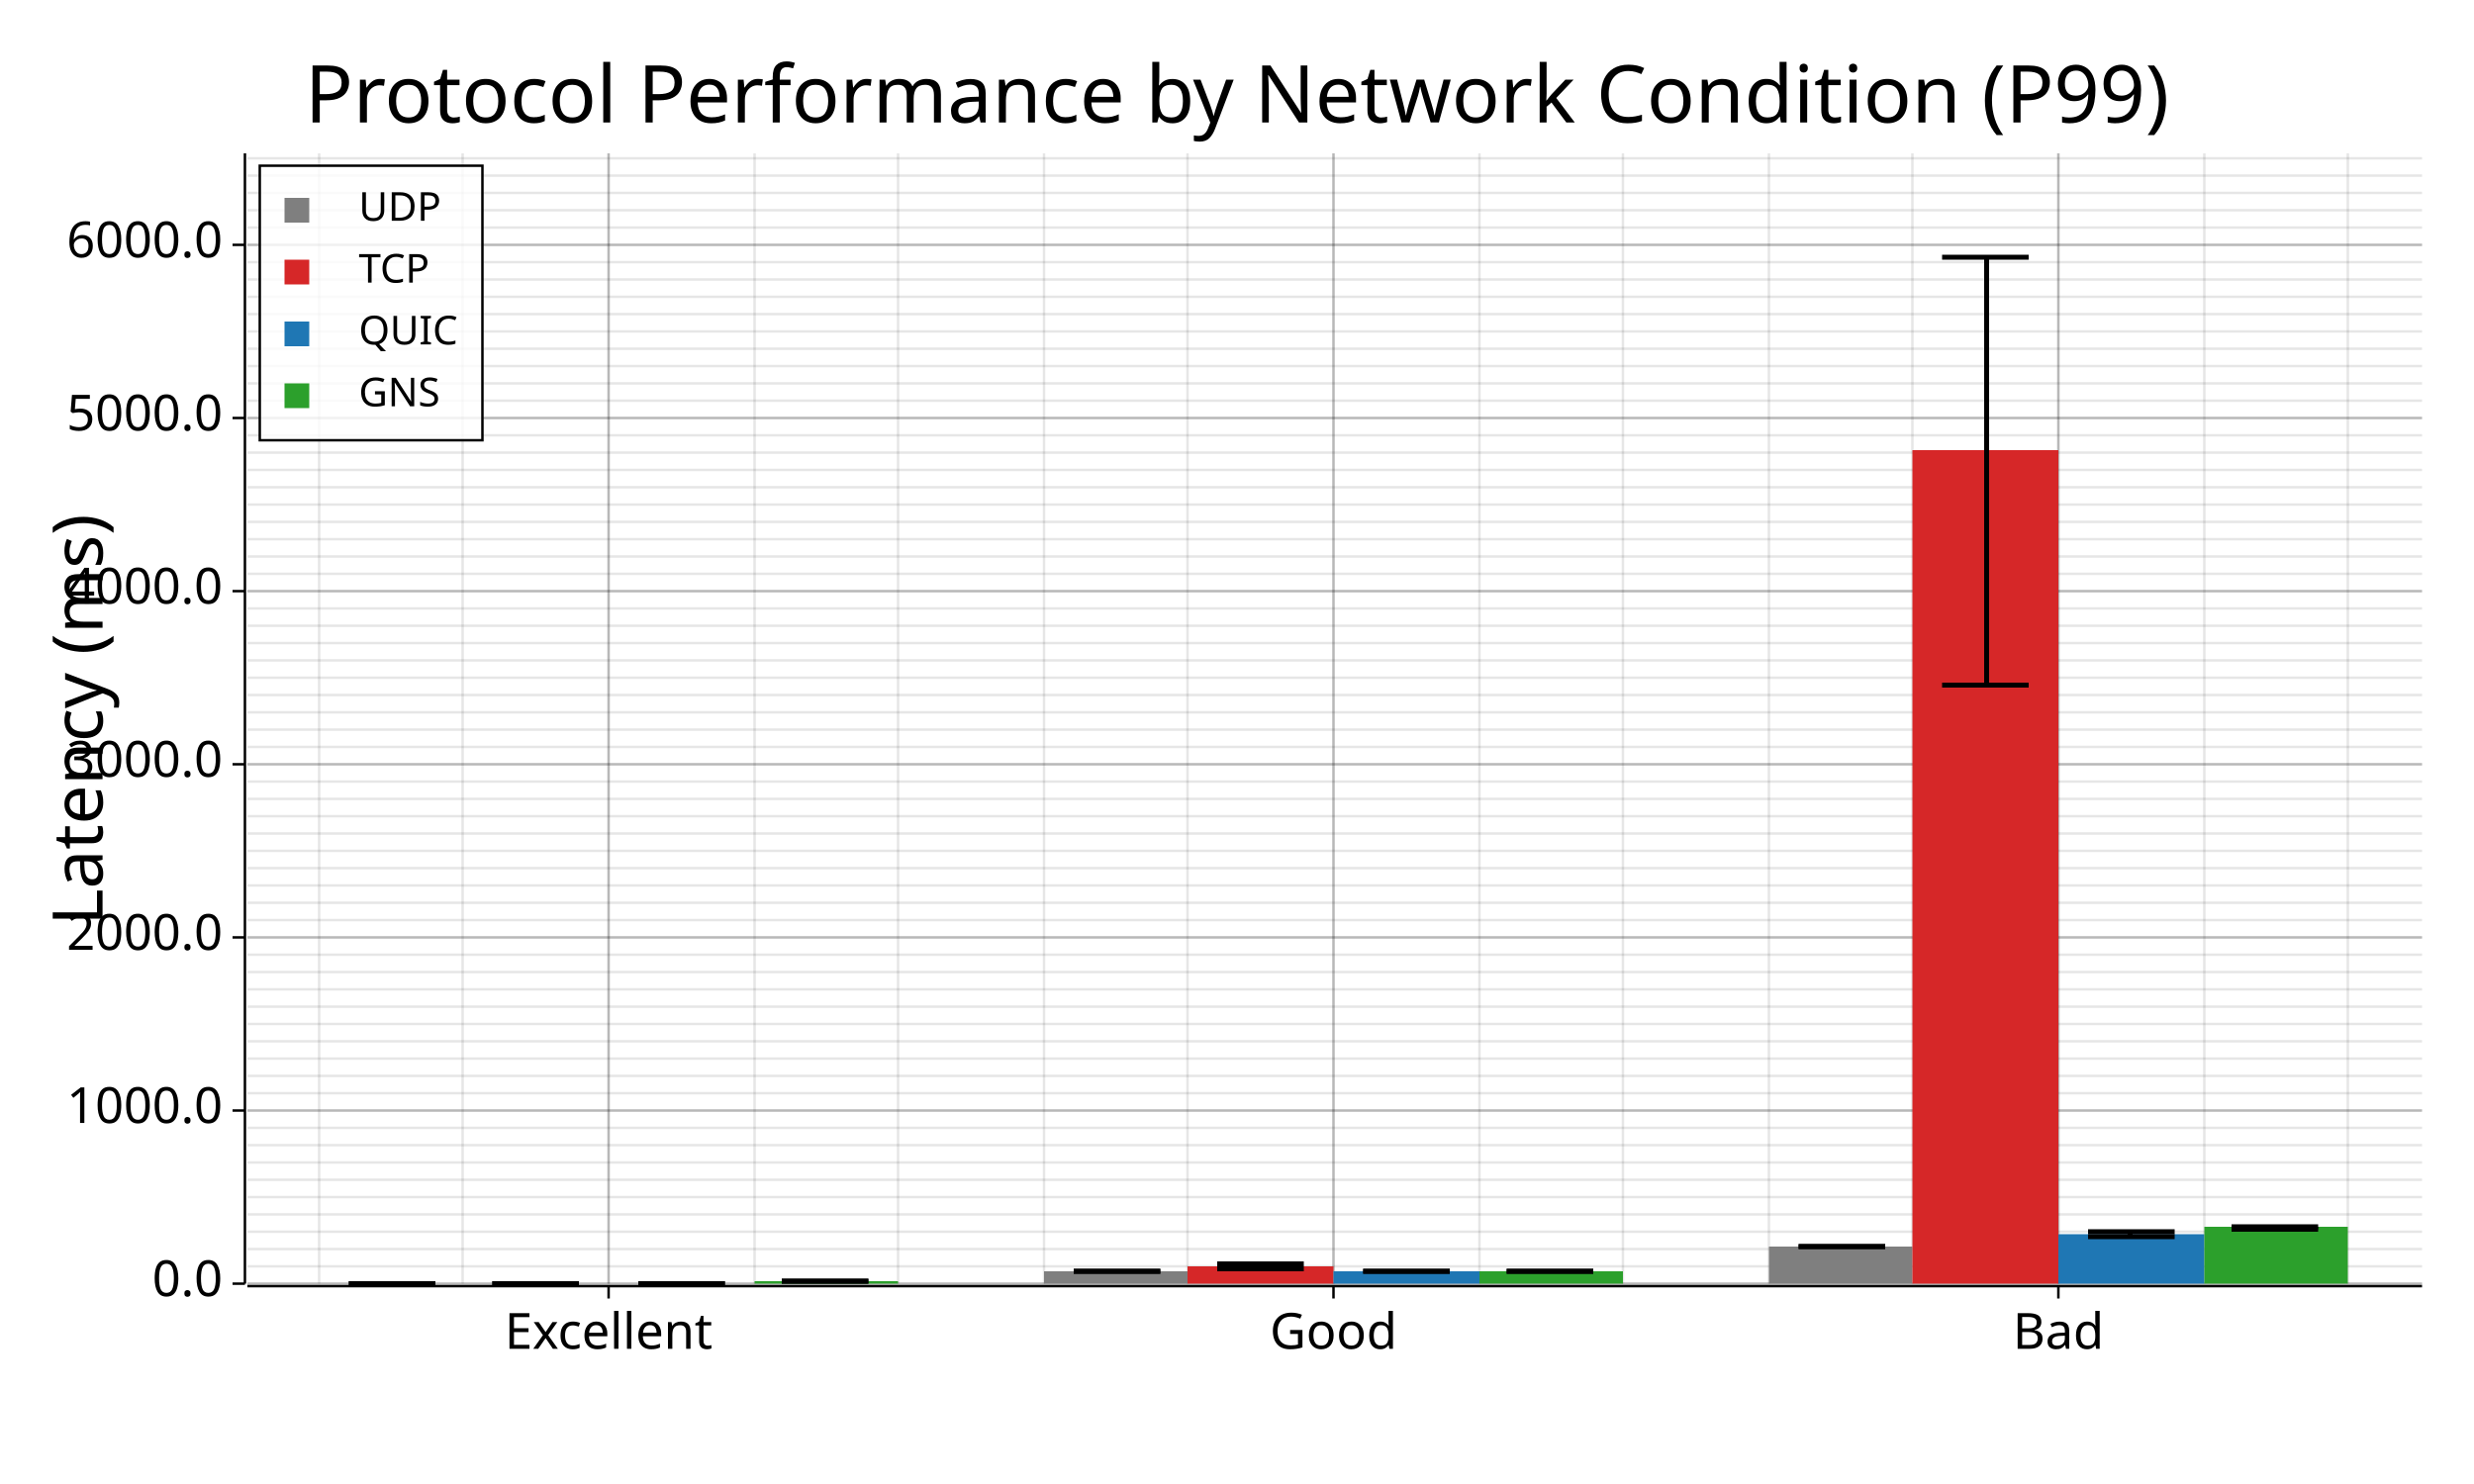
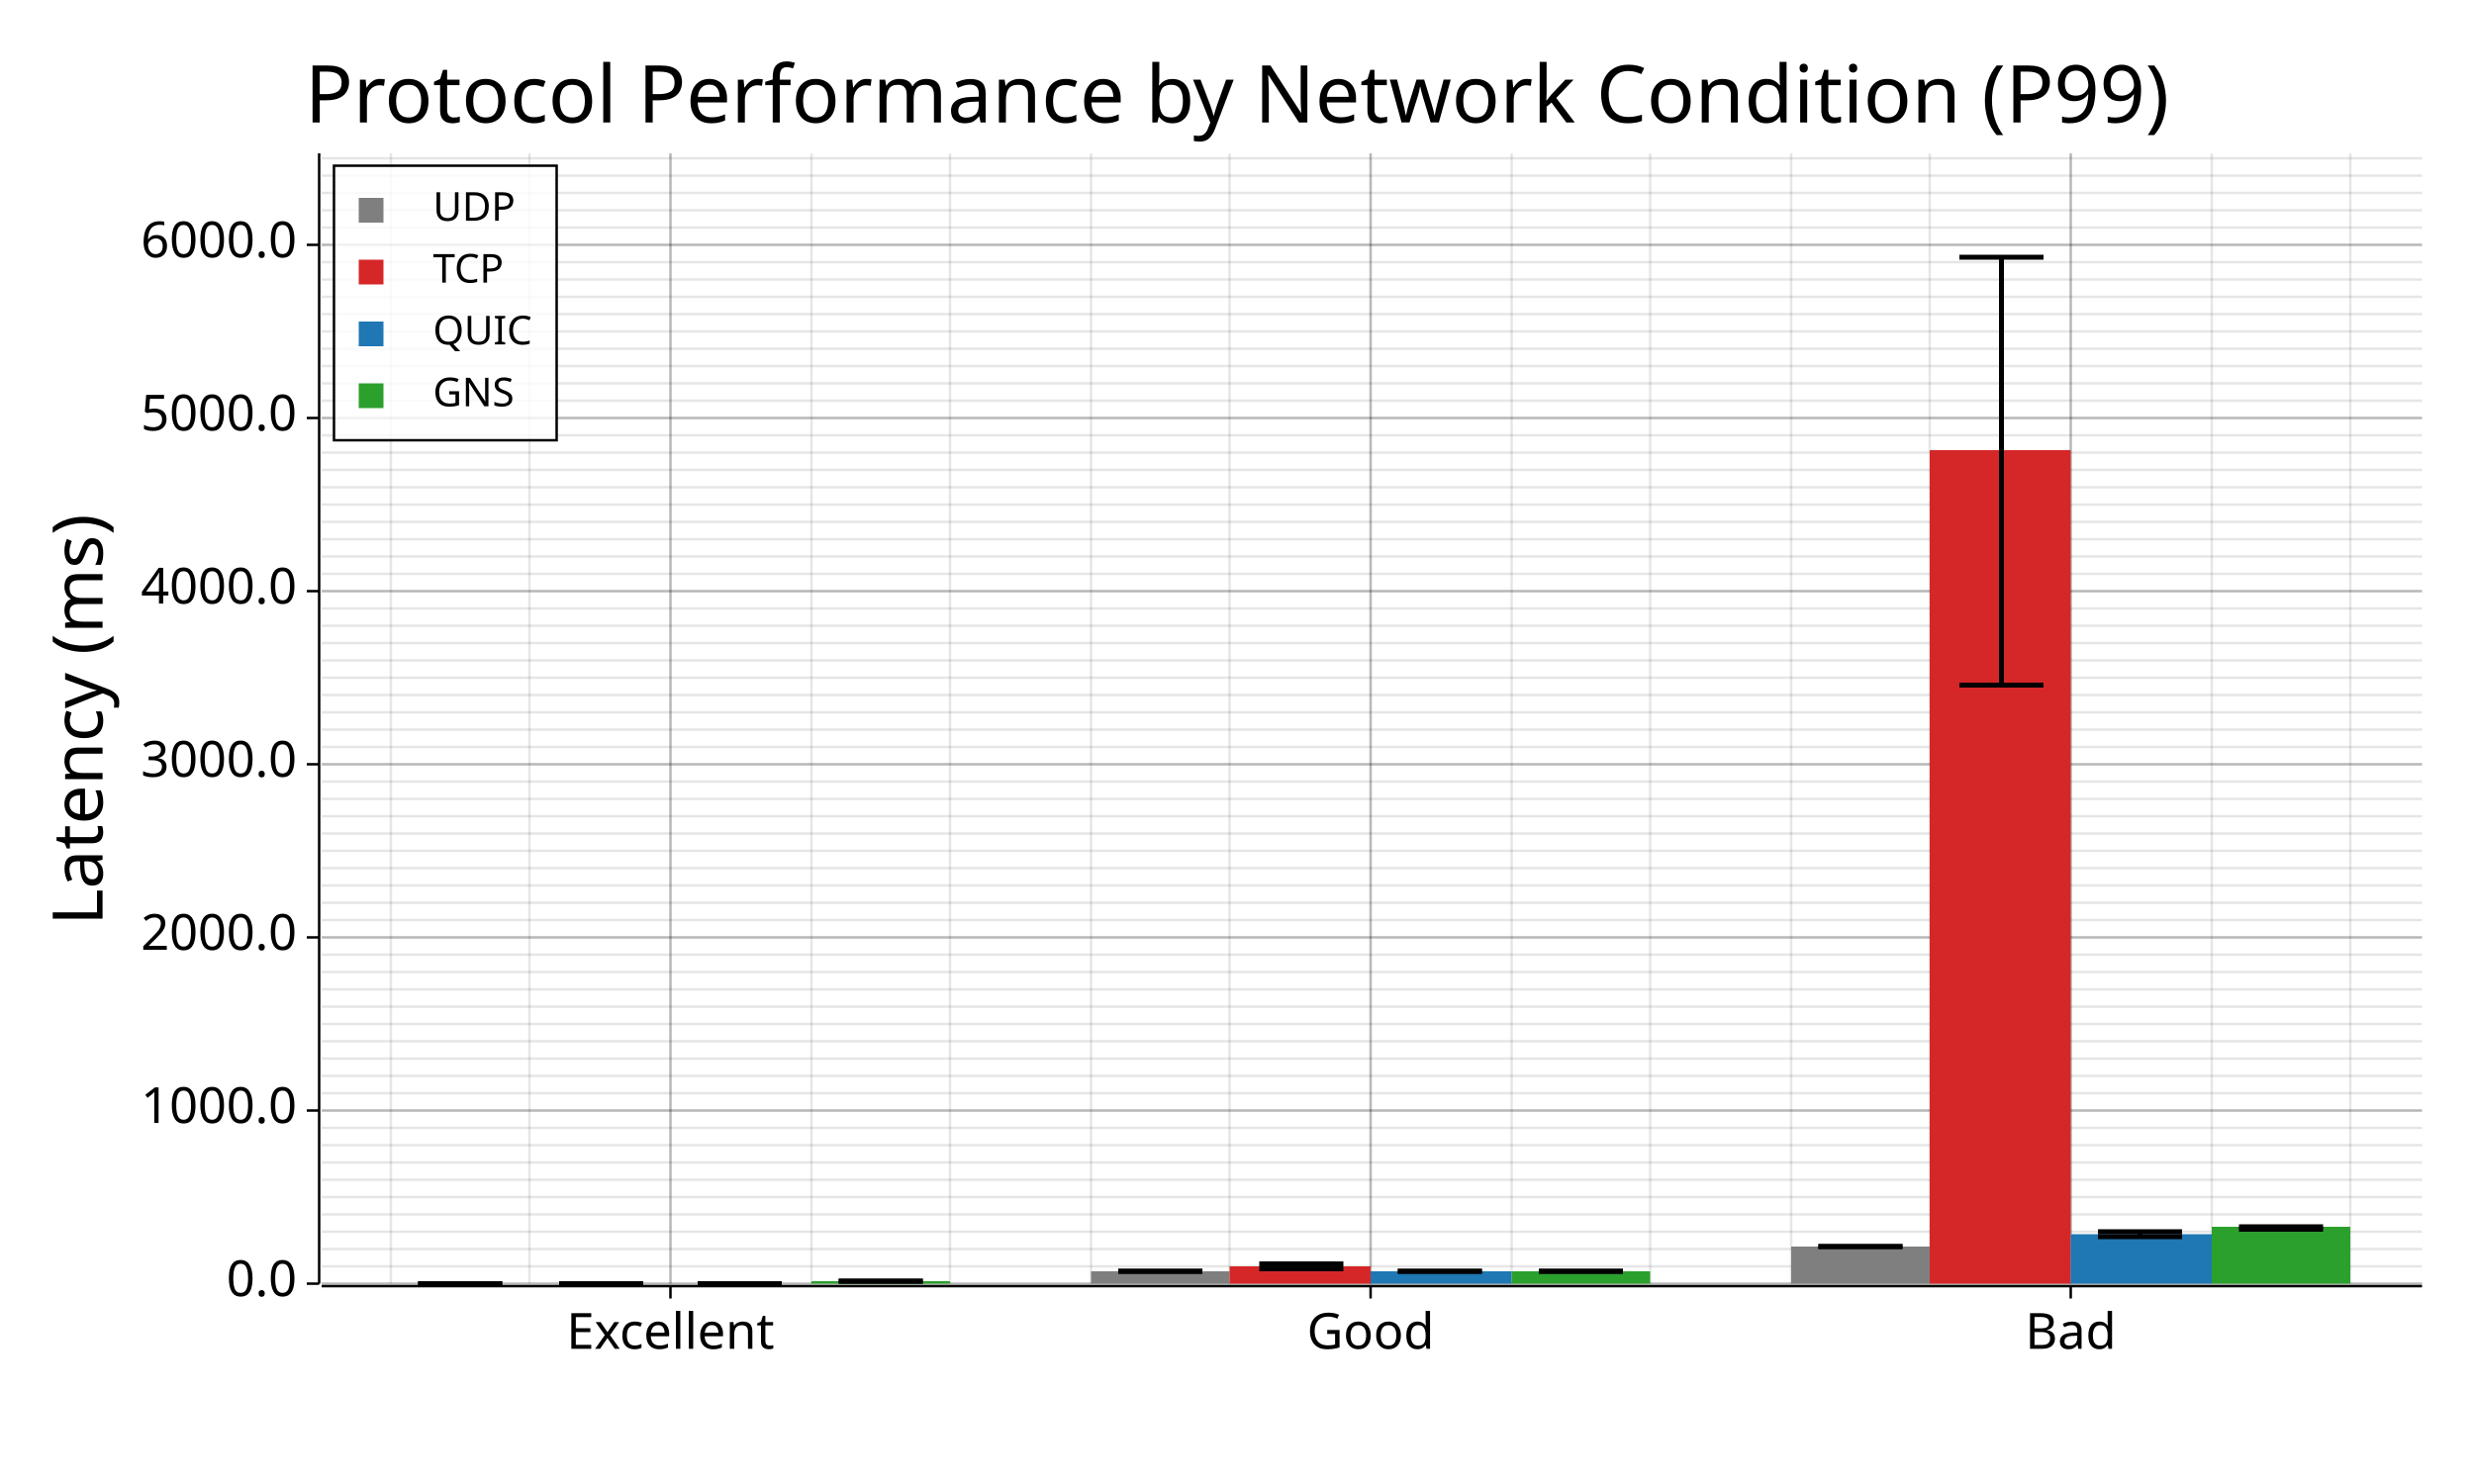
<svg xmlns="http://www.w3.org/2000/svg" width="1000" height="600" viewBox="0 0 1000 600">
  <rect x="0" y="0" width="1000" height="600" opacity="1" fill="#FFFFFF" stroke="none" />
  <text x="500" y="25" dy="0.76em" text-anchor="middle" font-family="sans-serif" font-size="32.258" opacity="1" fill="#000000">
Protocol Performance by Network Condition (P99)
</text>
-   <line opacity="0.1" stroke="#000000" stroke-width="1" x1="129" y1="519" x2="129" y2="62" />
-   <line opacity="0.1" stroke="#000000" stroke-width="1" x1="187" y1="519" x2="187" y2="62" />
-   <line opacity="0.1" stroke="#000000" stroke-width="1" x1="246" y1="519" x2="246" y2="62" />
-   <line opacity="0.1" stroke="#000000" stroke-width="1" x1="305" y1="519" x2="305" y2="62" />
-   <line opacity="0.1" stroke="#000000" stroke-width="1" x1="363" y1="519" x2="363" y2="62" />
-   <line opacity="0.1" stroke="#000000" stroke-width="1" x1="422" y1="519" x2="422" y2="62" />
-   <line opacity="0.1" stroke="#000000" stroke-width="1" x1="480" y1="519" x2="480" y2="62" />
-   <line opacity="0.1" stroke="#000000" stroke-width="1" x1="539" y1="519" x2="539" y2="62" />
-   <line opacity="0.1" stroke="#000000" stroke-width="1" x1="598" y1="519" x2="598" y2="62" />
-   <line opacity="0.1" stroke="#000000" stroke-width="1" x1="656" y1="519" x2="656" y2="62" />
-   <line opacity="0.1" stroke="#000000" stroke-width="1" x1="715" y1="519" x2="715" y2="62" />
-   <line opacity="0.1" stroke="#000000" stroke-width="1" x1="773" y1="519" x2="773" y2="62" />
-   <line opacity="0.1" stroke="#000000" stroke-width="1" x1="832" y1="519" x2="832" y2="62" />
-   <line opacity="0.1" stroke="#000000" stroke-width="1" x1="891" y1="519" x2="891" y2="62" />
-   <line opacity="0.1" stroke="#000000" stroke-width="1" x1="949" y1="519" x2="949" y2="62" />
-   <line opacity="0.1" stroke="#000000" stroke-width="1" x1="100" y1="519" x2="979" y2="519" />
-   <line opacity="0.1" stroke="#000000" stroke-width="1" x1="100" y1="512" x2="979" y2="512" />
-   <line opacity="0.1" stroke="#000000" stroke-width="1" x1="100" y1="505" x2="979" y2="505" />
-   <line opacity="0.1" stroke="#000000" stroke-width="1" x1="100" y1="498" x2="979" y2="498" />
-   <line opacity="0.1" stroke="#000000" stroke-width="1" x1="100" y1="491" x2="979" y2="491" />
-   <line opacity="0.1" stroke="#000000" stroke-width="1" x1="100" y1="484" x2="979" y2="484" />
-   <line opacity="0.1" stroke="#000000" stroke-width="1" x1="100" y1="477" x2="979" y2="477" />
-   <line opacity="0.1" stroke="#000000" stroke-width="1" x1="100" y1="470" x2="979" y2="470" />
-   <line opacity="0.1" stroke="#000000" stroke-width="1" x1="100" y1="463" x2="979" y2="463" />
-   <line opacity="0.1" stroke="#000000" stroke-width="1" x1="100" y1="456" x2="979" y2="456" />
-   <line opacity="0.1" stroke="#000000" stroke-width="1" x1="100" y1="449" x2="979" y2="449" />
-   <line opacity="0.1" stroke="#000000" stroke-width="1" x1="100" y1="442" x2="979" y2="442" />
-   <line opacity="0.1" stroke="#000000" stroke-width="1" x1="100" y1="435" x2="979" y2="435" />
-   <line opacity="0.1" stroke="#000000" stroke-width="1" x1="100" y1="428" x2="979" y2="428" />
-   <line opacity="0.1" stroke="#000000" stroke-width="1" x1="100" y1="421" x2="979" y2="421" />
-   <line opacity="0.1" stroke="#000000" stroke-width="1" x1="100" y1="414" x2="979" y2="414" />
-   <line opacity="0.1" stroke="#000000" stroke-width="1" x1="100" y1="407" x2="979" y2="407" />
-   <line opacity="0.1" stroke="#000000" stroke-width="1" x1="100" y1="400" x2="979" y2="400" />
-   <line opacity="0.1" stroke="#000000" stroke-width="1" x1="100" y1="393" x2="979" y2="393" />
-   <line opacity="0.1" stroke="#000000" stroke-width="1" x1="100" y1="386" x2="979" y2="386" />
-   <line opacity="0.1" stroke="#000000" stroke-width="1" x1="100" y1="379" x2="979" y2="379" />
-   <line opacity="0.1" stroke="#000000" stroke-width="1" x1="100" y1="372" x2="979" y2="372" />
-   <line opacity="0.1" stroke="#000000" stroke-width="1" x1="100" y1="365" x2="979" y2="365" />
-   <line opacity="0.1" stroke="#000000" stroke-width="1" x1="100" y1="358" x2="979" y2="358" />
-   <line opacity="0.1" stroke="#000000" stroke-width="1" x1="100" y1="351" x2="979" y2="351" />
-   <line opacity="0.1" stroke="#000000" stroke-width="1" x1="100" y1="344" x2="979" y2="344" />
-   <line opacity="0.1" stroke="#000000" stroke-width="1" x1="100" y1="337" x2="979" y2="337" />
-   <line opacity="0.1" stroke="#000000" stroke-width="1" x1="100" y1="330" x2="979" y2="330" />
-   <line opacity="0.1" stroke="#000000" stroke-width="1" x1="100" y1="323" x2="979" y2="323" />
-   <line opacity="0.1" stroke="#000000" stroke-width="1" x1="100" y1="316" x2="979" y2="316" />
-   <line opacity="0.1" stroke="#000000" stroke-width="1" x1="100" y1="309" x2="979" y2="309" />
-   <line opacity="0.1" stroke="#000000" stroke-width="1" x1="100" y1="302" x2="979" y2="302" />
-   <line opacity="0.1" stroke="#000000" stroke-width="1" x1="100" y1="295" x2="979" y2="295" />
-   <line opacity="0.1" stroke="#000000" stroke-width="1" x1="100" y1="288" x2="979" y2="288" />
-   <line opacity="0.1" stroke="#000000" stroke-width="1" x1="100" y1="281" x2="979" y2="281" />
-   <line opacity="0.1" stroke="#000000" stroke-width="1" x1="100" y1="274" x2="979" y2="274" />
-   <line opacity="0.1" stroke="#000000" stroke-width="1" x1="100" y1="267" x2="979" y2="267" />
-   <line opacity="0.1" stroke="#000000" stroke-width="1" x1="100" y1="260" x2="979" y2="260" />
-   <line opacity="0.1" stroke="#000000" stroke-width="1" x1="100" y1="253" x2="979" y2="253" />
-   <line opacity="0.1" stroke="#000000" stroke-width="1" x1="100" y1="246" x2="979" y2="246" />
-   <line opacity="0.1" stroke="#000000" stroke-width="1" x1="100" y1="239" x2="979" y2="239" />
-   <line opacity="0.1" stroke="#000000" stroke-width="1" x1="100" y1="232" x2="979" y2="232" />
-   <line opacity="0.1" stroke="#000000" stroke-width="1" x1="100" y1="225" x2="979" y2="225" />
-   <line opacity="0.1" stroke="#000000" stroke-width="1" x1="100" y1="218" x2="979" y2="218" />
-   <line opacity="0.1" stroke="#000000" stroke-width="1" x1="100" y1="211" x2="979" y2="211" />
-   <line opacity="0.1" stroke="#000000" stroke-width="1" x1="100" y1="204" x2="979" y2="204" />
-   <line opacity="0.1" stroke="#000000" stroke-width="1" x1="100" y1="197" x2="979" y2="197" />
-   <line opacity="0.1" stroke="#000000" stroke-width="1" x1="100" y1="190" x2="979" y2="190" />
-   <line opacity="0.1" stroke="#000000" stroke-width="1" x1="100" y1="183" x2="979" y2="183" />
-   <line opacity="0.1" stroke="#000000" stroke-width="1" x1="100" y1="176" x2="979" y2="176" />
-   <line opacity="0.1" stroke="#000000" stroke-width="1" x1="100" y1="169" x2="979" y2="169" />
-   <line opacity="0.1" stroke="#000000" stroke-width="1" x1="100" y1="162" x2="979" y2="162" />
-   <line opacity="0.1" stroke="#000000" stroke-width="1" x1="100" y1="155" x2="979" y2="155" />
-   <line opacity="0.1" stroke="#000000" stroke-width="1" x1="100" y1="148" x2="979" y2="148" />
-   <line opacity="0.1" stroke="#000000" stroke-width="1" x1="100" y1="141" x2="979" y2="141" />
-   <line opacity="0.1" stroke="#000000" stroke-width="1" x1="100" y1="134" x2="979" y2="134" />
-   <line opacity="0.1" stroke="#000000" stroke-width="1" x1="100" y1="127" x2="979" y2="127" />
-   <line opacity="0.1" stroke="#000000" stroke-width="1" x1="100" y1="120" x2="979" y2="120" />
-   <line opacity="0.1" stroke="#000000" stroke-width="1" x1="100" y1="113" x2="979" y2="113" />
-   <line opacity="0.1" stroke="#000000" stroke-width="1" x1="100" y1="106" x2="979" y2="106" />
-   <line opacity="0.1" stroke="#000000" stroke-width="1" x1="100" y1="99" x2="979" y2="99" />
-   <line opacity="0.1" stroke="#000000" stroke-width="1" x1="100" y1="92" x2="979" y2="92" />
-   <line opacity="0.1" stroke="#000000" stroke-width="1" x1="100" y1="85" x2="979" y2="85" />
-   <line opacity="0.1" stroke="#000000" stroke-width="1" x1="100" y1="78" x2="979" y2="78" />
-   <line opacity="0.1" stroke="#000000" stroke-width="1" x1="100" y1="71" x2="979" y2="71" />
-   <line opacity="0.1" stroke="#000000" stroke-width="1" x1="100" y1="64" x2="979" y2="64" />
+   <line opacity="0.1" stroke="#000000" stroke-width="1" x1="158" y1="519" x2="158" y2="62" />
+   <line opacity="0.1" stroke="#000000" stroke-width="1" x1="214" y1="519" x2="214" y2="62" />
+   <line opacity="0.1" stroke="#000000" stroke-width="1" x1="271" y1="519" x2="271" y2="62" />
+   <line opacity="0.1" stroke="#000000" stroke-width="1" x1="328" y1="519" x2="328" y2="62" />
+   <line opacity="0.1" stroke="#000000" stroke-width="1" x1="384" y1="519" x2="384" y2="62" />
+   <line opacity="0.1" stroke="#000000" stroke-width="1" x1="441" y1="519" x2="441" y2="62" />
+   <line opacity="0.1" stroke="#000000" stroke-width="1" x1="497" y1="519" x2="497" y2="62" />
+   <line opacity="0.1" stroke="#000000" stroke-width="1" x1="554" y1="519" x2="554" y2="62" />
+   <line opacity="0.1" stroke="#000000" stroke-width="1" x1="611" y1="519" x2="611" y2="62" />
+   <line opacity="0.1" stroke="#000000" stroke-width="1" x1="667" y1="519" x2="667" y2="62" />
+   <line opacity="0.1" stroke="#000000" stroke-width="1" x1="724" y1="519" x2="724" y2="62" />
+   <line opacity="0.1" stroke="#000000" stroke-width="1" x1="780" y1="519" x2="780" y2="62" />
+   <line opacity="0.1" stroke="#000000" stroke-width="1" x1="837" y1="519" x2="837" y2="62" />
+   <line opacity="0.1" stroke="#000000" stroke-width="1" x1="894" y1="519" x2="894" y2="62" />
+   <line opacity="0.1" stroke="#000000" stroke-width="1" x1="950" y1="519" x2="950" y2="62" />
+   <line opacity="0.1" stroke="#000000" stroke-width="1" x1="130" y1="519" x2="979" y2="519" />
+   <line opacity="0.1" stroke="#000000" stroke-width="1" x1="130" y1="512" x2="979" y2="512" />
+   <line opacity="0.1" stroke="#000000" stroke-width="1" x1="130" y1="505" x2="979" y2="505" />
+   <line opacity="0.1" stroke="#000000" stroke-width="1" x1="130" y1="498" x2="979" y2="498" />
+   <line opacity="0.1" stroke="#000000" stroke-width="1" x1="130" y1="491" x2="979" y2="491" />
+   <line opacity="0.1" stroke="#000000" stroke-width="1" x1="130" y1="484" x2="979" y2="484" />
+   <line opacity="0.1" stroke="#000000" stroke-width="1" x1="130" y1="477" x2="979" y2="477" />
+   <line opacity="0.1" stroke="#000000" stroke-width="1" x1="130" y1="470" x2="979" y2="470" />
+   <line opacity="0.1" stroke="#000000" stroke-width="1" x1="130" y1="463" x2="979" y2="463" />
+   <line opacity="0.1" stroke="#000000" stroke-width="1" x1="130" y1="456" x2="979" y2="456" />
+   <line opacity="0.1" stroke="#000000" stroke-width="1" x1="130" y1="449" x2="979" y2="449" />
+   <line opacity="0.1" stroke="#000000" stroke-width="1" x1="130" y1="442" x2="979" y2="442" />
+   <line opacity="0.1" stroke="#000000" stroke-width="1" x1="130" y1="435" x2="979" y2="435" />
+   <line opacity="0.1" stroke="#000000" stroke-width="1" x1="130" y1="428" x2="979" y2="428" />
+   <line opacity="0.1" stroke="#000000" stroke-width="1" x1="130" y1="421" x2="979" y2="421" />
+   <line opacity="0.1" stroke="#000000" stroke-width="1" x1="130" y1="414" x2="979" y2="414" />
+   <line opacity="0.1" stroke="#000000" stroke-width="1" x1="130" y1="407" x2="979" y2="407" />
+   <line opacity="0.1" stroke="#000000" stroke-width="1" x1="130" y1="400" x2="979" y2="400" />
+   <line opacity="0.1" stroke="#000000" stroke-width="1" x1="130" y1="393" x2="979" y2="393" />
+   <line opacity="0.1" stroke="#000000" stroke-width="1" x1="130" y1="386" x2="979" y2="386" />
+   <line opacity="0.1" stroke="#000000" stroke-width="1" x1="130" y1="379" x2="979" y2="379" />
+   <line opacity="0.1" stroke="#000000" stroke-width="1" x1="130" y1="372" x2="979" y2="372" />
+   <line opacity="0.1" stroke="#000000" stroke-width="1" x1="130" y1="365" x2="979" y2="365" />
+   <line opacity="0.1" stroke="#000000" stroke-width="1" x1="130" y1="358" x2="979" y2="358" />
+   <line opacity="0.1" stroke="#000000" stroke-width="1" x1="130" y1="351" x2="979" y2="351" />
+   <line opacity="0.1" stroke="#000000" stroke-width="1" x1="130" y1="344" x2="979" y2="344" />
+   <line opacity="0.1" stroke="#000000" stroke-width="1" x1="130" y1="337" x2="979" y2="337" />
+   <line opacity="0.1" stroke="#000000" stroke-width="1" x1="130" y1="330" x2="979" y2="330" />
+   <line opacity="0.1" stroke="#000000" stroke-width="1" x1="130" y1="323" x2="979" y2="323" />
+   <line opacity="0.1" stroke="#000000" stroke-width="1" x1="130" y1="316" x2="979" y2="316" />
+   <line opacity="0.1" stroke="#000000" stroke-width="1" x1="130" y1="309" x2="979" y2="309" />
+   <line opacity="0.1" stroke="#000000" stroke-width="1" x1="130" y1="302" x2="979" y2="302" />
+   <line opacity="0.1" stroke="#000000" stroke-width="1" x1="130" y1="295" x2="979" y2="295" />
+   <line opacity="0.1" stroke="#000000" stroke-width="1" x1="130" y1="288" x2="979" y2="288" />
+   <line opacity="0.1" stroke="#000000" stroke-width="1" x1="130" y1="281" x2="979" y2="281" />
+   <line opacity="0.1" stroke="#000000" stroke-width="1" x1="130" y1="274" x2="979" y2="274" />
+   <line opacity="0.1" stroke="#000000" stroke-width="1" x1="130" y1="267" x2="979" y2="267" />
+   <line opacity="0.1" stroke="#000000" stroke-width="1" x1="130" y1="260" x2="979" y2="260" />
+   <line opacity="0.1" stroke="#000000" stroke-width="1" x1="130" y1="253" x2="979" y2="253" />
+   <line opacity="0.1" stroke="#000000" stroke-width="1" x1="130" y1="246" x2="979" y2="246" />
+   <line opacity="0.1" stroke="#000000" stroke-width="1" x1="130" y1="239" x2="979" y2="239" />
+   <line opacity="0.1" stroke="#000000" stroke-width="1" x1="130" y1="232" x2="979" y2="232" />
+   <line opacity="0.1" stroke="#000000" stroke-width="1" x1="130" y1="225" x2="979" y2="225" />
+   <line opacity="0.1" stroke="#000000" stroke-width="1" x1="130" y1="218" x2="979" y2="218" />
+   <line opacity="0.1" stroke="#000000" stroke-width="1" x1="130" y1="211" x2="979" y2="211" />
+   <line opacity="0.1" stroke="#000000" stroke-width="1" x1="130" y1="204" x2="979" y2="204" />
+   <line opacity="0.1" stroke="#000000" stroke-width="1" x1="130" y1="197" x2="979" y2="197" />
+   <line opacity="0.1" stroke="#000000" stroke-width="1" x1="130" y1="190" x2="979" y2="190" />
+   <line opacity="0.1" stroke="#000000" stroke-width="1" x1="130" y1="183" x2="979" y2="183" />
+   <line opacity="0.1" stroke="#000000" stroke-width="1" x1="130" y1="176" x2="979" y2="176" />
+   <line opacity="0.1" stroke="#000000" stroke-width="1" x1="130" y1="169" x2="979" y2="169" />
+   <line opacity="0.1" stroke="#000000" stroke-width="1" x1="130" y1="162" x2="979" y2="162" />
+   <line opacity="0.1" stroke="#000000" stroke-width="1" x1="130" y1="155" x2="979" y2="155" />
+   <line opacity="0.1" stroke="#000000" stroke-width="1" x1="130" y1="148" x2="979" y2="148" />
+   <line opacity="0.1" stroke="#000000" stroke-width="1" x1="130" y1="141" x2="979" y2="141" />
+   <line opacity="0.1" stroke="#000000" stroke-width="1" x1="130" y1="134" x2="979" y2="134" />
+   <line opacity="0.1" stroke="#000000" stroke-width="1" x1="130" y1="127" x2="979" y2="127" />
+   <line opacity="0.1" stroke="#000000" stroke-width="1" x1="130" y1="120" x2="979" y2="120" />
+   <line opacity="0.1" stroke="#000000" stroke-width="1" x1="130" y1="113" x2="979" y2="113" />
+   <line opacity="0.1" stroke="#000000" stroke-width="1" x1="130" y1="106" x2="979" y2="106" />
+   <line opacity="0.1" stroke="#000000" stroke-width="1" x1="130" y1="99" x2="979" y2="99" />
+   <line opacity="0.1" stroke="#000000" stroke-width="1" x1="130" y1="92" x2="979" y2="92" />
+   <line opacity="0.1" stroke="#000000" stroke-width="1" x1="130" y1="85" x2="979" y2="85" />
+   <line opacity="0.1" stroke="#000000" stroke-width="1" x1="130" y1="78" x2="979" y2="78" />
+   <line opacity="0.1" stroke="#000000" stroke-width="1" x1="130" y1="71" x2="979" y2="71" />
+   <line opacity="0.1" stroke="#000000" stroke-width="1" x1="130" y1="64" x2="979" y2="64" />
  <text x="20" y="291" dy="0.76em" text-anchor="middle" font-family="sans-serif" font-size="28.226" opacity="1" fill="#000000" transform="rotate(270, 20, 291)">
Latency (ms)
</text>
-   <line opacity="0.2" stroke="#000000" stroke-width="1" x1="246" y1="519" x2="246" y2="62" />
-   <line opacity="0.2" stroke="#000000" stroke-width="1" x1="539" y1="519" x2="539" y2="62" />
-   <line opacity="0.2" stroke="#000000" stroke-width="1" x1="832" y1="519" x2="832" y2="62" />
-   <line opacity="0.2" stroke="#000000" stroke-width="1" x1="100" y1="519" x2="979" y2="519" />
-   <line opacity="0.2" stroke="#000000" stroke-width="1" x1="100" y1="449" x2="979" y2="449" />
-   <line opacity="0.2" stroke="#000000" stroke-width="1" x1="100" y1="379" x2="979" y2="379" />
-   <line opacity="0.2" stroke="#000000" stroke-width="1" x1="100" y1="309" x2="979" y2="309" />
-   <line opacity="0.2" stroke="#000000" stroke-width="1" x1="100" y1="239" x2="979" y2="239" />
-   <line opacity="0.2" stroke="#000000" stroke-width="1" x1="100" y1="169" x2="979" y2="169" />
-   <line opacity="0.2" stroke="#000000" stroke-width="1" x1="100" y1="99" x2="979" y2="99" />
-   <polyline fill="none" opacity="1" stroke="#000000" stroke-width="1" points="99,62 99,519 " />
-   <text x="90" y="519" dy="0.5ex" text-anchor="end" font-family="sans-serif" font-size="20.161" opacity="1" fill="#000000">
+   <line opacity="0.2" stroke="#000000" stroke-width="1" x1="271" y1="519" x2="271" y2="62" />
+   <line opacity="0.2" stroke="#000000" stroke-width="1" x1="554" y1="519" x2="554" y2="62" />
+   <line opacity="0.2" stroke="#000000" stroke-width="1" x1="837" y1="519" x2="837" y2="62" />
+   <line opacity="0.2" stroke="#000000" stroke-width="1" x1="130" y1="519" x2="979" y2="519" />
+   <line opacity="0.2" stroke="#000000" stroke-width="1" x1="130" y1="449" x2="979" y2="449" />
+   <line opacity="0.2" stroke="#000000" stroke-width="1" x1="130" y1="379" x2="979" y2="379" />
+   <line opacity="0.2" stroke="#000000" stroke-width="1" x1="130" y1="309" x2="979" y2="309" />
+   <line opacity="0.2" stroke="#000000" stroke-width="1" x1="130" y1="239" x2="979" y2="239" />
+   <line opacity="0.2" stroke="#000000" stroke-width="1" x1="130" y1="169" x2="979" y2="169" />
+   <line opacity="0.2" stroke="#000000" stroke-width="1" x1="130" y1="99" x2="979" y2="99" />
+   <polyline fill="none" opacity="1" stroke="#000000" stroke-width="1" points="129,62 129,519 " />
+   <text x="120" y="519" dy="0.5ex" text-anchor="end" font-family="sans-serif" font-size="20.161" opacity="1" fill="#000000">
0.0
</text>
-   <polyline fill="none" opacity="1" stroke="#000000" stroke-width="1" points="94,519 99,519 " />
-   <text x="90" y="449" dy="0.5ex" text-anchor="end" font-family="sans-serif" font-size="20.161" opacity="1" fill="#000000">
+   <polyline fill="none" opacity="1" stroke="#000000" stroke-width="1" points="124,519 129,519 " />
+   <text x="120" y="449" dy="0.5ex" text-anchor="end" font-family="sans-serif" font-size="20.161" opacity="1" fill="#000000">
1000.0
</text>
-   <polyline fill="none" opacity="1" stroke="#000000" stroke-width="1" points="94,449 99,449 " />
-   <text x="90" y="379" dy="0.5ex" text-anchor="end" font-family="sans-serif" font-size="20.161" opacity="1" fill="#000000">
+   <polyline fill="none" opacity="1" stroke="#000000" stroke-width="1" points="124,449 129,449 " />
+   <text x="120" y="379" dy="0.5ex" text-anchor="end" font-family="sans-serif" font-size="20.161" opacity="1" fill="#000000">
2000.0
</text>
-   <polyline fill="none" opacity="1" stroke="#000000" stroke-width="1" points="94,379 99,379 " />
-   <text x="90" y="309" dy="0.5ex" text-anchor="end" font-family="sans-serif" font-size="20.161" opacity="1" fill="#000000">
+   <polyline fill="none" opacity="1" stroke="#000000" stroke-width="1" points="124,379 129,379 " />
+   <text x="120" y="309" dy="0.5ex" text-anchor="end" font-family="sans-serif" font-size="20.161" opacity="1" fill="#000000">
3000.0
</text>
-   <polyline fill="none" opacity="1" stroke="#000000" stroke-width="1" points="94,309 99,309 " />
-   <text x="90" y="239" dy="0.5ex" text-anchor="end" font-family="sans-serif" font-size="20.161" opacity="1" fill="#000000">
+   <polyline fill="none" opacity="1" stroke="#000000" stroke-width="1" points="124,309 129,309 " />
+   <text x="120" y="239" dy="0.5ex" text-anchor="end" font-family="sans-serif" font-size="20.161" opacity="1" fill="#000000">
4000.0
</text>
-   <polyline fill="none" opacity="1" stroke="#000000" stroke-width="1" points="94,239 99,239 " />
-   <text x="90" y="169" dy="0.5ex" text-anchor="end" font-family="sans-serif" font-size="20.161" opacity="1" fill="#000000">
+   <polyline fill="none" opacity="1" stroke="#000000" stroke-width="1" points="124,239 129,239 " />
+   <text x="120" y="169" dy="0.5ex" text-anchor="end" font-family="sans-serif" font-size="20.161" opacity="1" fill="#000000">
5000.0
</text>
-   <polyline fill="none" opacity="1" stroke="#000000" stroke-width="1" points="94,169 99,169 " />
-   <text x="90" y="99" dy="0.5ex" text-anchor="end" font-family="sans-serif" font-size="20.161" opacity="1" fill="#000000">
+   <polyline fill="none" opacity="1" stroke="#000000" stroke-width="1" points="124,169 129,169 " />
+   <text x="120" y="99" dy="0.5ex" text-anchor="end" font-family="sans-serif" font-size="20.161" opacity="1" fill="#000000">
6000.0
</text>
-   <polyline fill="none" opacity="1" stroke="#000000" stroke-width="1" points="94,99 99,99 " />
-   <polyline fill="none" opacity="1" stroke="#000000" stroke-width="1" points="100,520 979,520 " />
-   <text x="246" y="530" dy="0.76em" text-anchor="middle" font-family="sans-serif" font-size="20.161" opacity="1" fill="#000000">
+   <polyline fill="none" opacity="1" stroke="#000000" stroke-width="1" points="124,99 129,99 " />
+   <polyline fill="none" opacity="1" stroke="#000000" stroke-width="1" points="130,520 979,520 " />
+   <text x="271" y="530" dy="0.76em" text-anchor="middle" font-family="sans-serif" font-size="20.161" opacity="1" fill="#000000">
Excellent
</text>
-   <polyline fill="none" opacity="1" stroke="#000000" stroke-width="1" points="246,520 246,525 " />
-   <text x="539" y="530" dy="0.76em" text-anchor="middle" font-family="sans-serif" font-size="20.161" opacity="1" fill="#000000">
+   <polyline fill="none" opacity="1" stroke="#000000" stroke-width="1" points="271,520 271,525 " />
+   <text x="554" y="530" dy="0.76em" text-anchor="middle" font-family="sans-serif" font-size="20.161" opacity="1" fill="#000000">
Good
</text>
-   <polyline fill="none" opacity="1" stroke="#000000" stroke-width="1" points="539,520 539,525 " />
-   <text x="832" y="530" dy="0.76em" text-anchor="middle" font-family="sans-serif" font-size="20.161" opacity="1" fill="#000000">
+   <polyline fill="none" opacity="1" stroke="#000000" stroke-width="1" points="554,520 554,525 " />
+   <text x="837" y="530" dy="0.76em" text-anchor="middle" font-family="sans-serif" font-size="20.161" opacity="1" fill="#000000">
Bad
</text>
-   <polyline fill="none" opacity="1" stroke="#000000" stroke-width="1" points="832,520 832,525 " />
-   <rect x="129" y="519" width="58" height="0" opacity="1" fill="#7F7F7F" stroke="none" />
-   <polyline fill="none" opacity="1" stroke="#000000" stroke-width="2" points="158,519 158,519 " />
-   <polyline fill="none" opacity="1" stroke="#000000" stroke-width="2" points="141,519 176,519 " />
-   <polyline fill="none" opacity="1" stroke="#000000" stroke-width="2" points="141,519 176,519 " />
-   <rect x="187" y="519" width="59" height="0" opacity="1" fill="#D62728" stroke="none" />
-   <polyline fill="none" opacity="1" stroke="#000000" stroke-width="2" points="217,519 217,519 " />
-   <polyline fill="none" opacity="1" stroke="#000000" stroke-width="2" points="199,519 234,519 " />
-   <polyline fill="none" opacity="1" stroke="#000000" stroke-width="2" points="199,519 234,519 " />
-   <rect x="246" y="519" width="59" height="0" opacity="1" fill="#1F77B4" stroke="none" />
-   <polyline fill="none" opacity="1" stroke="#000000" stroke-width="2" points="275,519 275,519 " />
-   <polyline fill="none" opacity="1" stroke="#000000" stroke-width="2" points="258,519 293,519 " />
-   <polyline fill="none" opacity="1" stroke="#000000" stroke-width="2" points="258,519 293,519 " />
-   <rect x="305" y="518" width="58" height="1" opacity="1" fill="#2CA02C" stroke="none" />
-   <polyline fill="none" opacity="1" stroke="#000000" stroke-width="2" points="334,518 334,518 " />
-   <polyline fill="none" opacity="1" stroke="#000000" stroke-width="2" points="316,518 351,518 " />
-   <polyline fill="none" opacity="1" stroke="#000000" stroke-width="2" points="316,518 351,518 " />
-   <rect x="422" y="514" width="58" height="5" opacity="1" fill="#7F7F7F" stroke="none" />
-   <polyline fill="none" opacity="1" stroke="#000000" stroke-width="2" points="451,514 451,514 " />
-   <polyline fill="none" opacity="1" stroke="#000000" stroke-width="2" points="434,514 469,514 " />
-   <polyline fill="none" opacity="1" stroke="#000000" stroke-width="2" points="434,514 469,514 " />
-   <rect x="480" y="512" width="59" height="7" opacity="1" fill="#D62728" stroke="none" />
-   <polyline fill="none" opacity="1" stroke="#000000" stroke-width="2" points="510,513 510,511 " />
-   <polyline fill="none" opacity="1" stroke="#000000" stroke-width="2" points="492,511 527,511 " />
-   <polyline fill="none" opacity="1" stroke="#000000" stroke-width="2" points="492,513 527,513 " />
-   <rect x="539" y="514" width="59" height="5" opacity="1" fill="#1F77B4" stroke="none" />
-   <polyline fill="none" opacity="1" stroke="#000000" stroke-width="2" points="568,514 568,514 " />
-   <polyline fill="none" opacity="1" stroke="#000000" stroke-width="2" points="551,514 586,514 " />
-   <polyline fill="none" opacity="1" stroke="#000000" stroke-width="2" points="551,514 586,514 " />
-   <rect x="598" y="514" width="58" height="5" opacity="1" fill="#2CA02C" stroke="none" />
-   <polyline fill="none" opacity="1" stroke="#000000" stroke-width="2" points="627,514 627,514 " />
-   <polyline fill="none" opacity="1" stroke="#000000" stroke-width="2" points="609,514 644,514 " />
-   <polyline fill="none" opacity="1" stroke="#000000" stroke-width="2" points="609,514 644,514 " />
-   <rect x="715" y="504" width="58" height="15" opacity="1" fill="#7F7F7F" stroke="none" />
-   <polyline fill="none" opacity="1" stroke="#000000" stroke-width="2" points="744,504 744,504 " />
-   <polyline fill="none" opacity="1" stroke="#000000" stroke-width="2" points="727,504 762,504 " />
-   <polyline fill="none" opacity="1" stroke="#000000" stroke-width="2" points="727,504 762,504 " />
-   <rect x="773" y="182" width="59" height="337" opacity="1" fill="#D62728" stroke="none" />
-   <polyline fill="none" opacity="1" stroke="#000000" stroke-width="2" points="803,277 803,104 " />
-   <polyline fill="none" opacity="1" stroke="#000000" stroke-width="2" points="785,104 820,104 " />
-   <polyline fill="none" opacity="1" stroke="#000000" stroke-width="2" points="785,277 820,277 " />
-   <rect x="832" y="499" width="59" height="20" opacity="1" fill="#1F77B4" stroke="none" />
-   <polyline fill="none" opacity="1" stroke="#000000" stroke-width="2" points="861,500 861,498 " />
-   <polyline fill="none" opacity="1" stroke="#000000" stroke-width="2" points="844,498 879,498 " />
-   <polyline fill="none" opacity="1" stroke="#000000" stroke-width="2" points="844,500 879,500 " />
-   <rect x="891" y="496" width="58" height="23" opacity="1" fill="#2CA02C" stroke="none" />
-   <polyline fill="none" opacity="1" stroke="#000000" stroke-width="2" points="920,497 920,496 " />
-   <polyline fill="none" opacity="1" stroke="#000000" stroke-width="2" points="902,496 937,496 " />
-   <polyline fill="none" opacity="1" stroke="#000000" stroke-width="2" points="902,497 937,497 " />
+   <polyline fill="none" opacity="1" stroke="#000000" stroke-width="1" points="837,520 837,525 " />
+   <rect x="158" y="519" width="56" height="0" opacity="1" fill="#7F7F7F" stroke="none" />
+   <polyline fill="none" opacity="1" stroke="#000000" stroke-width="2" points="186,519 186,519 " />
+   <polyline fill="none" opacity="1" stroke="#000000" stroke-width="2" points="169,519 203,519 " />
+   <polyline fill="none" opacity="1" stroke="#000000" stroke-width="2" points="169,519 203,519 " />
+   <rect x="214" y="519" width="57" height="0" opacity="1" fill="#D62728" stroke="none" />
+   <polyline fill="none" opacity="1" stroke="#000000" stroke-width="2" points="243,519 243,519 " />
+   <polyline fill="none" opacity="1" stroke="#000000" stroke-width="2" points="226,519 260,519 " />
+   <polyline fill="none" opacity="1" stroke="#000000" stroke-width="2" points="226,519 260,519 " />
+   <rect x="271" y="519" width="57" height="0" opacity="1" fill="#1F77B4" stroke="none" />
+   <polyline fill="none" opacity="1" stroke="#000000" stroke-width="2" points="299,519 299,519 " />
+   <polyline fill="none" opacity="1" stroke="#000000" stroke-width="2" points="282,519 316,519 " />
+   <polyline fill="none" opacity="1" stroke="#000000" stroke-width="2" points="282,519 316,519 " />
+   <rect x="328" y="518" width="56" height="1" opacity="1" fill="#2CA02C" stroke="none" />
+   <polyline fill="none" opacity="1" stroke="#000000" stroke-width="2" points="356,518 356,518 " />
+   <polyline fill="none" opacity="1" stroke="#000000" stroke-width="2" points="339,518 373,518 " />
+   <polyline fill="none" opacity="1" stroke="#000000" stroke-width="2" points="339,518 373,518 " />
+   <rect x="441" y="514" width="56" height="5" opacity="1" fill="#7F7F7F" stroke="none" />
+   <polyline fill="none" opacity="1" stroke="#000000" stroke-width="2" points="469,514 469,514 " />
+   <polyline fill="none" opacity="1" stroke="#000000" stroke-width="2" points="452,514 486,514 " />
+   <polyline fill="none" opacity="1" stroke="#000000" stroke-width="2" points="452,514 486,514 " />
+   <rect x="497" y="512" width="57" height="7" opacity="1" fill="#D62728" stroke="none" />
+   <polyline fill="none" opacity="1" stroke="#000000" stroke-width="2" points="526,513 526,511 " />
+   <polyline fill="none" opacity="1" stroke="#000000" stroke-width="2" points="509,511 543,511 " />
+   <polyline fill="none" opacity="1" stroke="#000000" stroke-width="2" points="509,513 543,513 " />
+   <rect x="554" y="514" width="57" height="5" opacity="1" fill="#1F77B4" stroke="none" />
+   <polyline fill="none" opacity="1" stroke="#000000" stroke-width="2" points="582,514 582,514 " />
+   <polyline fill="none" opacity="1" stroke="#000000" stroke-width="2" points="565,514 599,514 " />
+   <polyline fill="none" opacity="1" stroke="#000000" stroke-width="2" points="565,514 599,514 " />
+   <rect x="611" y="514" width="56" height="5" opacity="1" fill="#2CA02C" stroke="none" />
+   <polyline fill="none" opacity="1" stroke="#000000" stroke-width="2" points="639,514 639,514 " />
+   <polyline fill="none" opacity="1" stroke="#000000" stroke-width="2" points="622,514 656,514 " />
+   <polyline fill="none" opacity="1" stroke="#000000" stroke-width="2" points="622,514 656,514 " />
+   <rect x="724" y="504" width="56" height="15" opacity="1" fill="#7F7F7F" stroke="none" />
+   <polyline fill="none" opacity="1" stroke="#000000" stroke-width="2" points="752,504 752,504 " />
+   <polyline fill="none" opacity="1" stroke="#000000" stroke-width="2" points="735,504 769,504 " />
+   <polyline fill="none" opacity="1" stroke="#000000" stroke-width="2" points="735,504 769,504 " />
+   <rect x="780" y="182" width="57" height="337" opacity="1" fill="#D62728" stroke="none" />
+   <polyline fill="none" opacity="1" stroke="#000000" stroke-width="2" points="809,277 809,104 " />
+   <polyline fill="none" opacity="1" stroke="#000000" stroke-width="2" points="792,104 826,104 " />
+   <polyline fill="none" opacity="1" stroke="#000000" stroke-width="2" points="792,277 826,277 " />
+   <rect x="837" y="499" width="57" height="20" opacity="1" fill="#1F77B4" stroke="none" />
+   <polyline fill="none" opacity="1" stroke="#000000" stroke-width="2" points="865,500 865,498 " />
+   <polyline fill="none" opacity="1" stroke="#000000" stroke-width="2" points="848,498 882,498 " />
+   <polyline fill="none" opacity="1" stroke="#000000" stroke-width="2" points="848,500 882,500 " />
+   <rect x="894" y="496" width="56" height="23" opacity="1" fill="#2CA02C" stroke="none" />
+   <polyline fill="none" opacity="1" stroke="#000000" stroke-width="2" points="922,497 922,496 " />
+   <polyline fill="none" opacity="1" stroke="#000000" stroke-width="2" points="905,496 939,496 " />
+   <polyline fill="none" opacity="1" stroke="#000000" stroke-width="2" points="905,497 939,497 " />
  <polyline fill="none" opacity="1" stroke="#7F7F7F" stroke-width="1" points="" />
  <polyline fill="none" opacity="1" stroke="#D62728" stroke-width="1" points="" />
  <polyline fill="none" opacity="1" stroke="#1F77B4" stroke-width="1" points="" />
  <polyline fill="none" opacity="1" stroke="#2CA02C" stroke-width="1" points="" />
-   <rect x="105" y="67" width="90" height="111" opacity="0.8" fill="#FFFFFF" stroke="none" />
-   <rect x="105" y="67" width="90" height="111" opacity="1" fill="none" stroke="#000000" />
-   <text x="145" y="77" dy="0.76em" text-anchor="start" font-family="sans-serif" font-size="16.129" opacity="1" fill="#000000">
+   <rect x="135" y="67" width="90" height="111" opacity="0.8" fill="#FFFFFF" stroke="none" />
+   <rect x="135" y="67" width="90" height="111" opacity="1" fill="none" stroke="#000000" />
+   <text x="175" y="77" dy="0.76em" text-anchor="start" font-family="sans-serif" font-size="16.129" opacity="1" fill="#000000">
UDP
</text>
-   <text x="145" y="102" dy="0.76em" text-anchor="start" font-family="sans-serif" font-size="16.129" opacity="1" fill="#000000">
+   <text x="175" y="102" dy="0.76em" text-anchor="start" font-family="sans-serif" font-size="16.129" opacity="1" fill="#000000">
TCP
</text>
-   <text x="145" y="127" dy="0.76em" text-anchor="start" font-family="sans-serif" font-size="16.129" opacity="1" fill="#000000">
+   <text x="175" y="127" dy="0.76em" text-anchor="start" font-family="sans-serif" font-size="16.129" opacity="1" fill="#000000">
QUIC
</text>
-   <text x="145" y="152" dy="0.76em" text-anchor="start" font-family="sans-serif" font-size="16.129" opacity="1" fill="#000000">
+   <text x="175" y="152" dy="0.76em" text-anchor="start" font-family="sans-serif" font-size="16.129" opacity="1" fill="#000000">
GNS
</text>
-   <rect x="115" y="80" width="10" height="10" opacity="1" fill="#7F7F7F" stroke="none" />
-   <rect x="115" y="105" width="10" height="10" opacity="1" fill="#D62728" stroke="none" />
-   <rect x="115" y="130" width="10" height="10" opacity="1" fill="#1F77B4" stroke="none" />
-   <rect x="115" y="155" width="10" height="10" opacity="1" fill="#2CA02C" stroke="none" />
+   <rect x="145" y="80" width="10" height="10" opacity="1" fill="#7F7F7F" stroke="none" />
+   <rect x="145" y="105" width="10" height="10" opacity="1" fill="#D62728" stroke="none" />
+   <rect x="145" y="130" width="10" height="10" opacity="1" fill="#1F77B4" stroke="none" />
+   <rect x="145" y="155" width="10" height="10" opacity="1" fill="#2CA02C" stroke="none" />
</svg>
